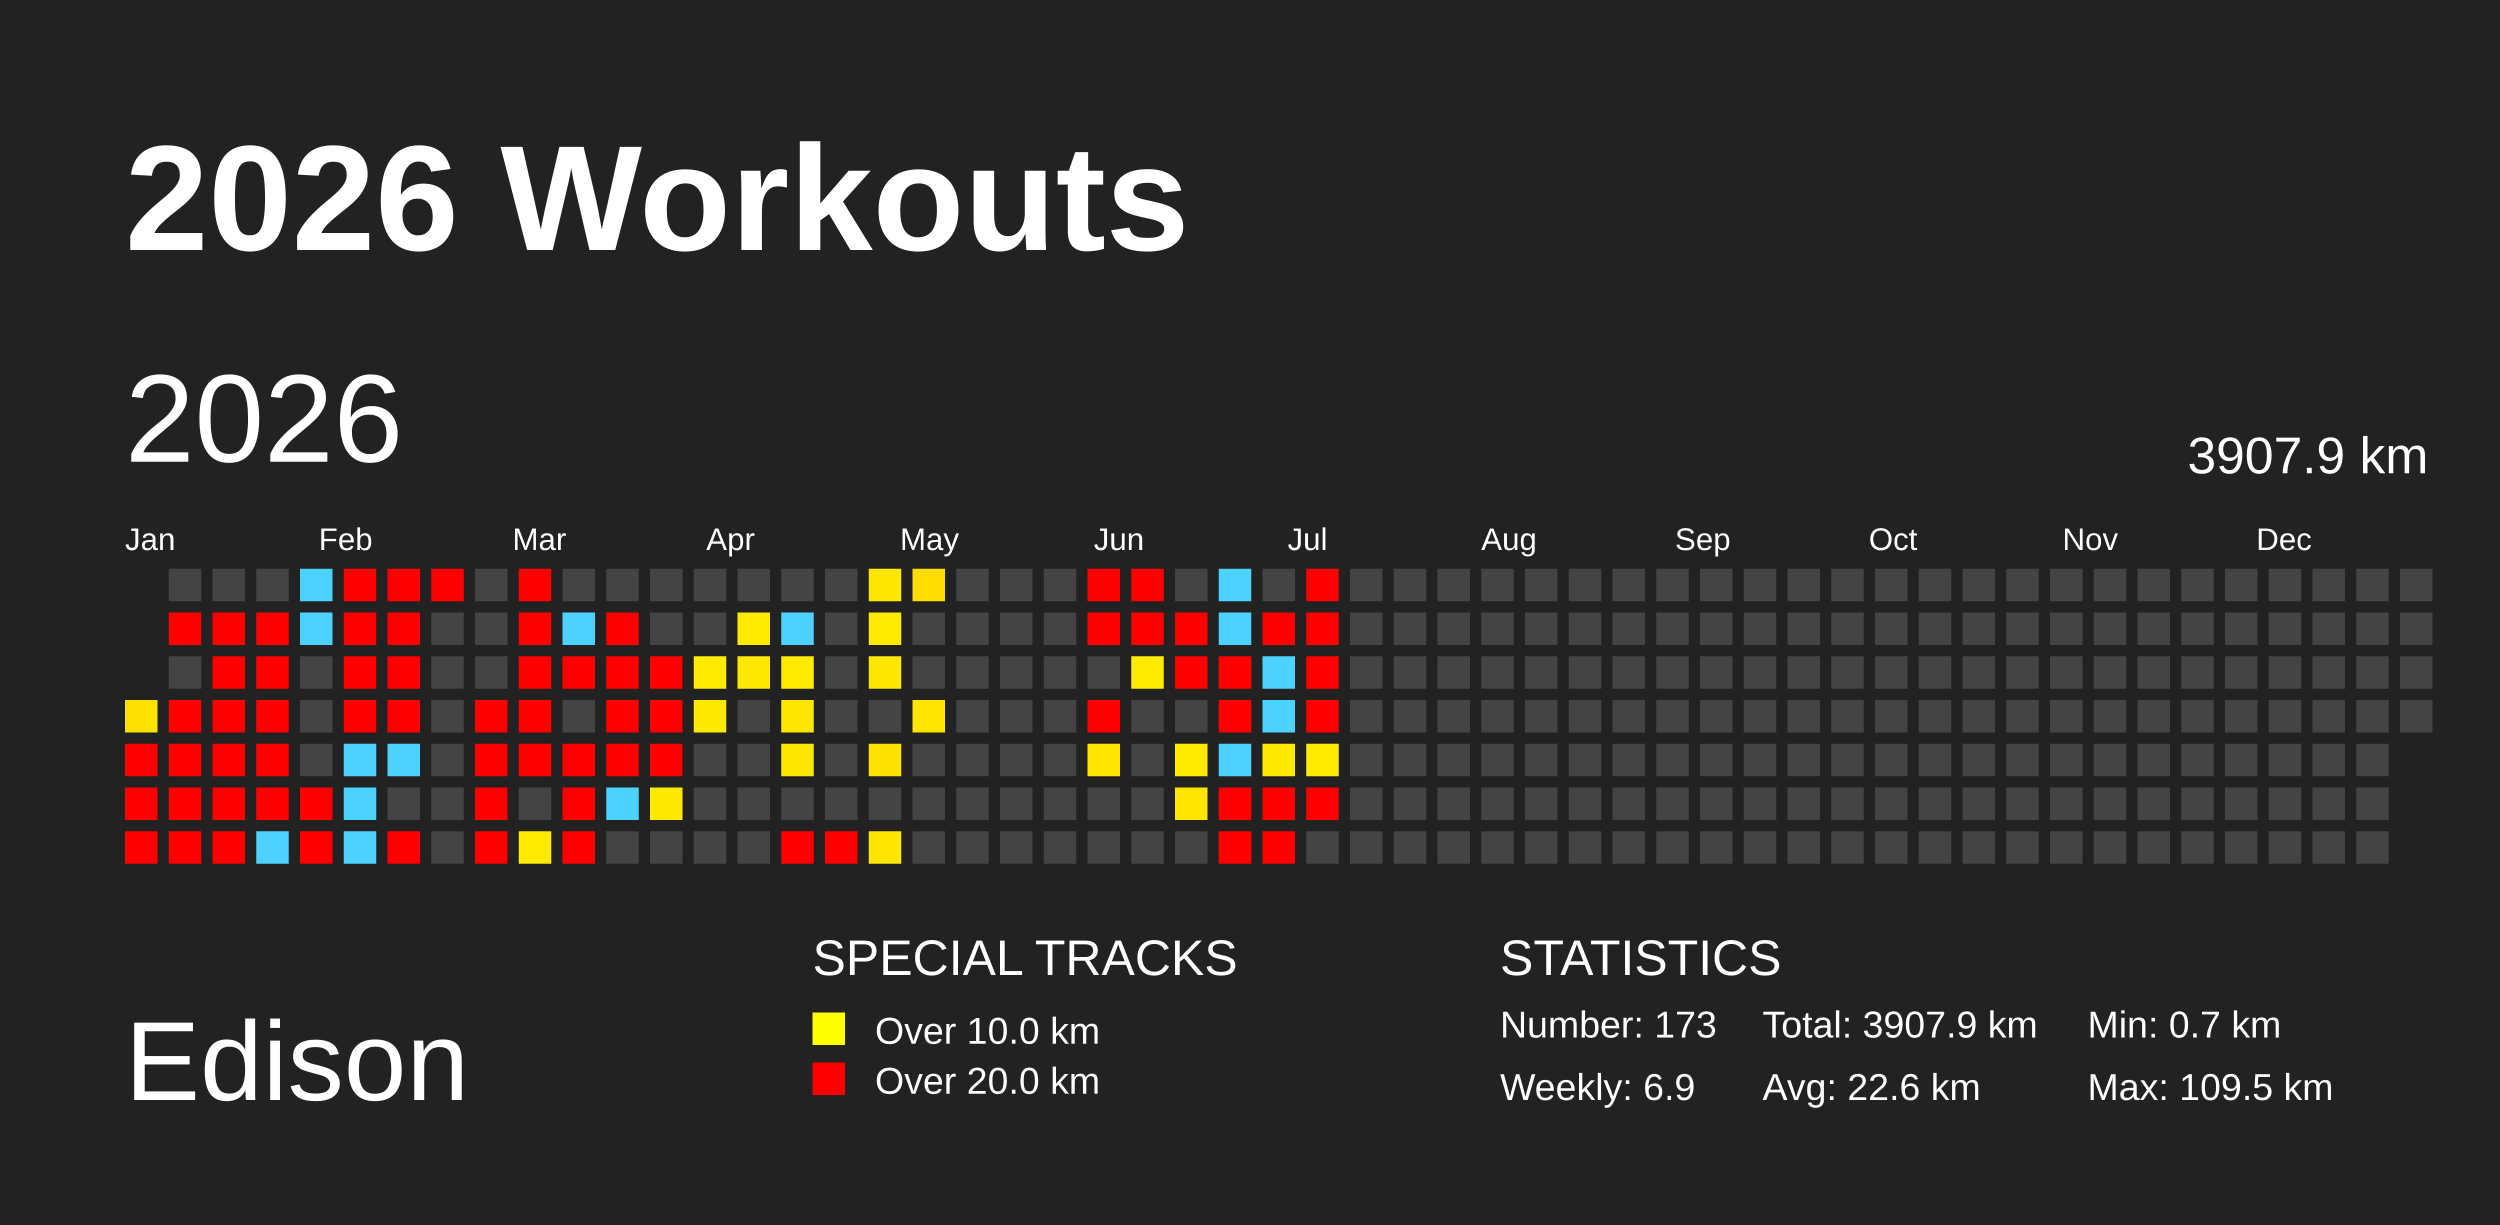
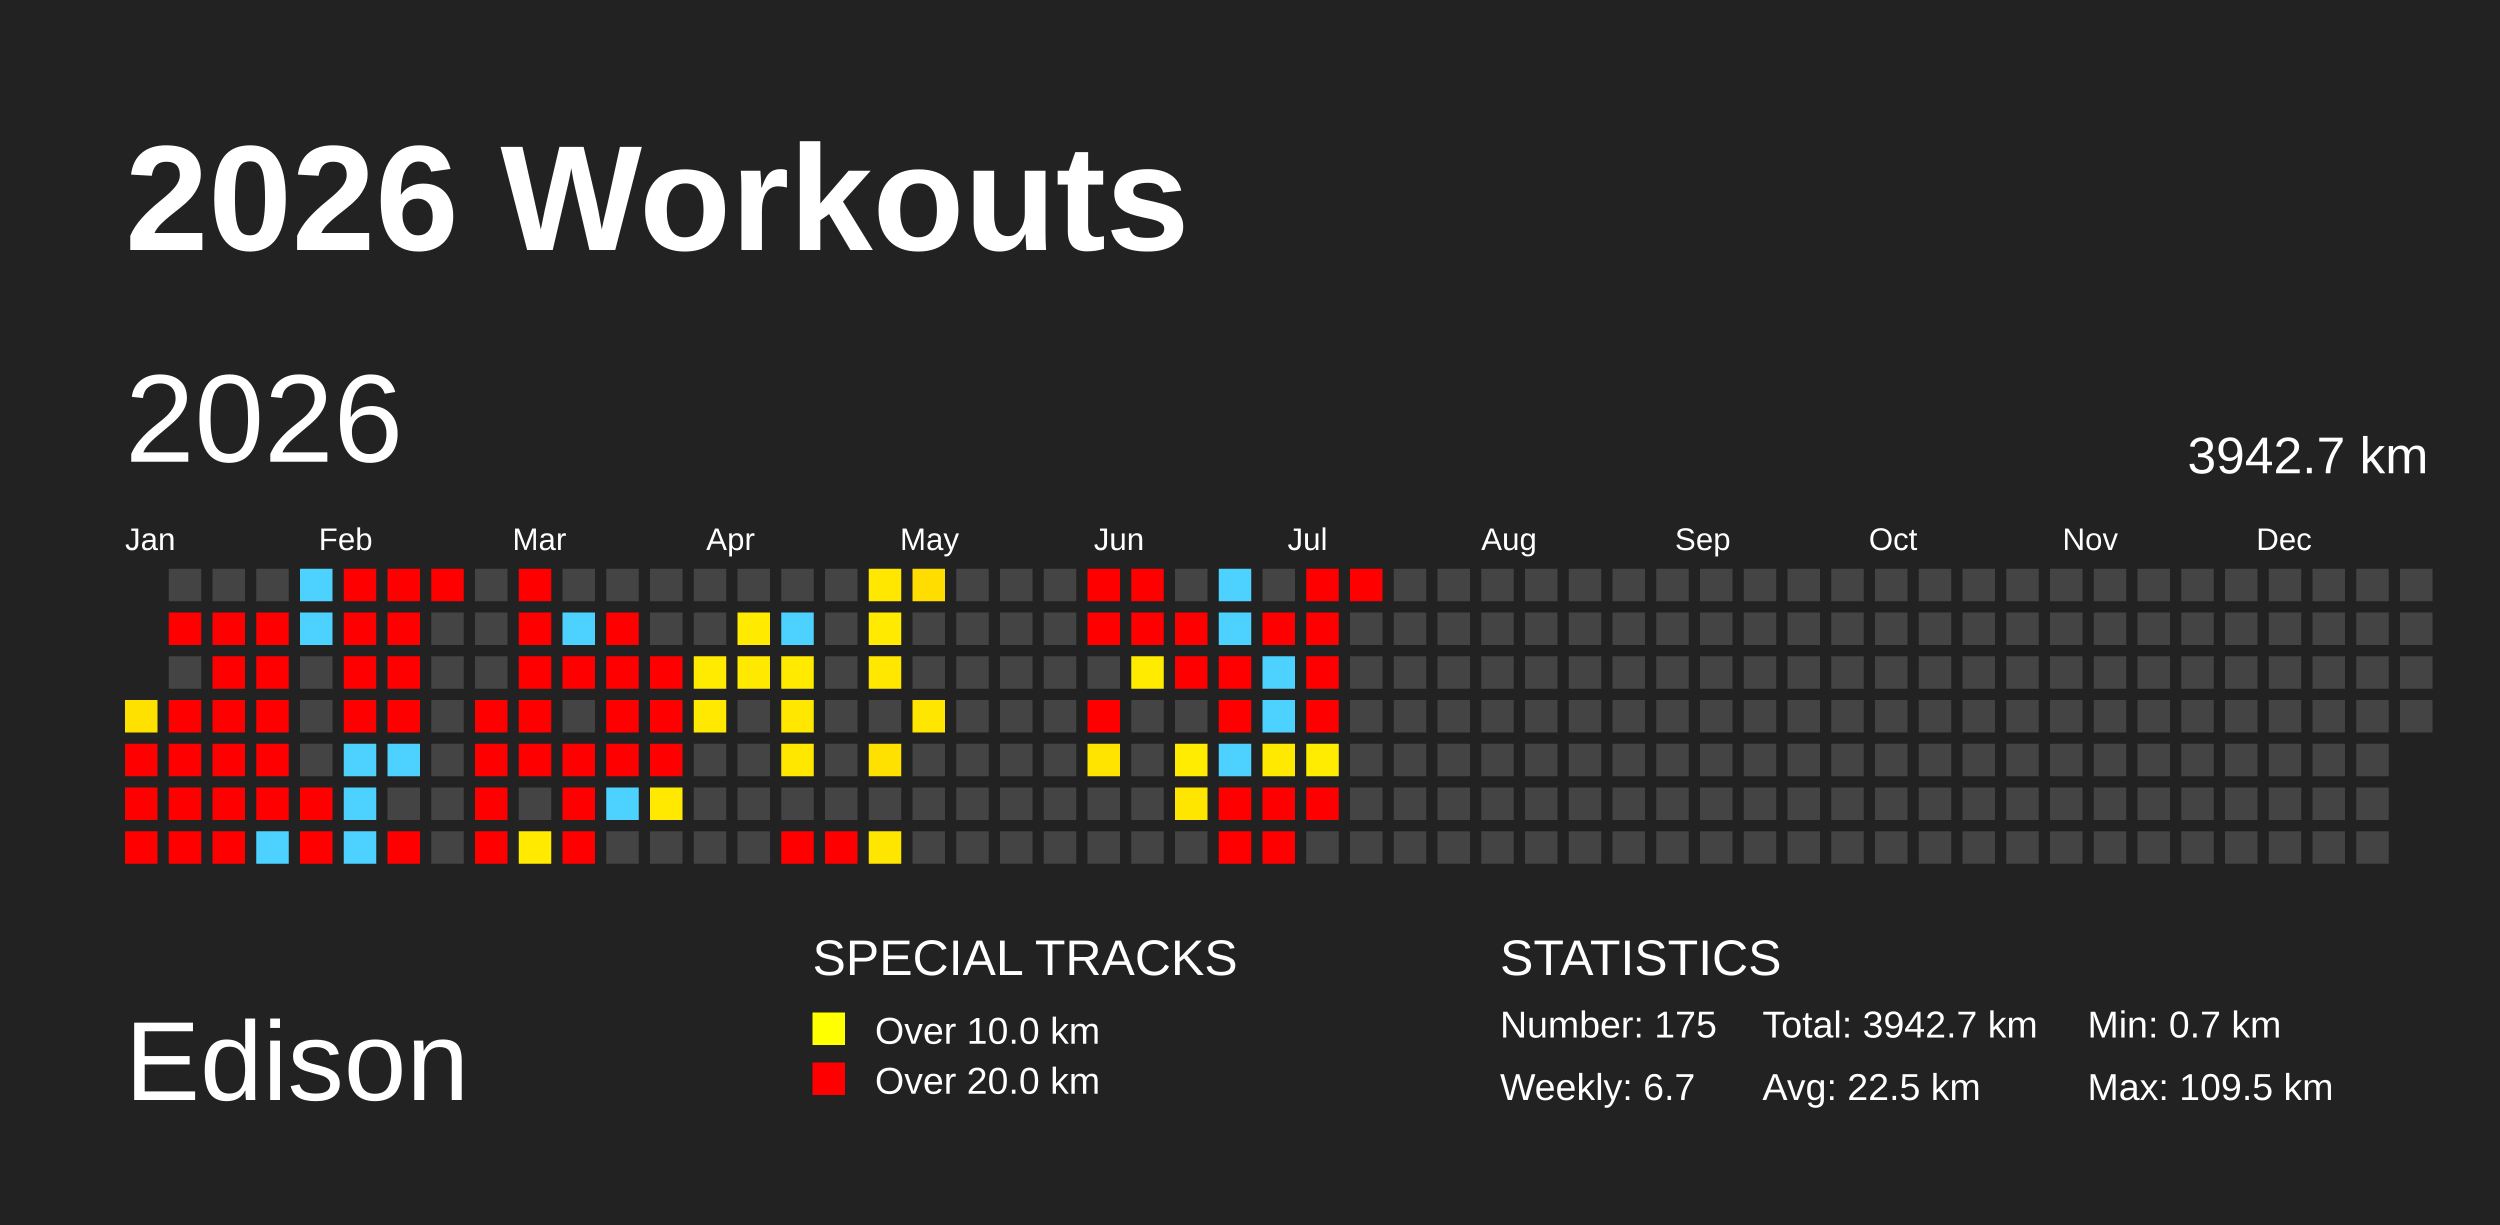
<svg xmlns="http://www.w3.org/2000/svg" baseProfile="full" height="98mm" version="1.1" viewBox="0,0,200,98" width="200mm">
  <defs />
  <rect fill="#222222" height="98" width="200" x="0" y="0" />
  <text fill="#FFFFFF" style="font-size:12px; font-family:Arial; font-weight:bold;" x="10" y="20">2026 Workouts</text>
  <text fill="#FFFFFF" style="font-size:9px; font-family:Arial" x="10" y="88">Edison</text>
  <text fill="#FFFFFF" style="font-size:4px; font-family:Arial" x="65" y="78">SPECIAL TRACKS</text>
  <rect fill="yellow" height="2.6" width="2.6" x="65" y="81" />
  <text fill="#FFFFFF" style="font-size:3px; font-family:Arial" x="70" y="83.5">Over 10.0 km</text>
  <rect fill="red" height="2.6" width="2.6" x="65" y="85" />
  <text fill="#FFFFFF" style="font-size:3px; font-family:Arial" x="70" y="87.5">Over 20.0 km</text>
  <text fill="#FFFFFF" style="font-size:4px; font-family:Arial" x="120" y="78">STATISTICS</text>
-   <text fill="#FFFFFF" style="font-size:3px; font-family:Arial" x="120" y="83">Number: 173</text>
-   <text fill="#FFFFFF" style="font-size:3px; font-family:Arial" x="120" y="88">Weekly: 6.9</text>
-   <text fill="#FFFFFF" style="font-size:3px; font-family:Arial" x="141" y="83">Total: 3907.9 km</text>
-   <text fill="#FFFFFF" style="font-size:3px; font-family:Arial" x="141" y="88">Avg: 22.6 km</text>
+   <text fill="#FFFFFF" style="font-size:3px; font-family:Arial" x="120" y="83">Number: 175</text>
+   <text fill="#FFFFFF" style="font-size:3px; font-family:Arial" x="120" y="88">Weekly: 6.7</text>
+   <text fill="#FFFFFF" style="font-size:3px; font-family:Arial" x="141" y="83">Total: 3942.7 km</text>
+   <text fill="#FFFFFF" style="font-size:3px; font-family:Arial" x="141" y="88">Avg: 22.5 km</text>
  <text fill="#FFFFFF" style="font-size:3px; font-family:Arial" x="167" y="83">Min: 0.7 km</text>
  <text fill="#FFFFFF" style="font-size:3px; font-family:Arial" x="167" y="88">Max: 109.5 km</text>
  <text dominant-baseline="hanging" fill="#FFFFFF" style="font-size:10.0px; font-family:Arial;" x="10" y="30">2026</text>
-   <text dominant-baseline="hanging" fill="#FFFFFF" style="font-size:4.125px; font-family:Arial;" x="175" y="35">3907.9 km</text>
+   <text dominant-baseline="hanging" fill="#FFFFFF" style="font-size:4.125px; font-family:Arial;" x="175" y="35">3942.7 km</text>
  <text fill="#FFFFFF" style="font-size:2.5px; font-family:Arial" x="10.0" y="44">Jan</text>
  <text fill="#FFFFFF" style="font-size:2.5px; font-family:Arial" x="25.5" y="44">Feb</text>
  <text fill="#FFFFFF" style="font-size:2.5px; font-family:Arial" x="41.0" y="44">Mar</text>
  <text fill="#FFFFFF" style="font-size:2.5px; font-family:Arial" x="56.5" y="44">Apr</text>
  <text fill="#FFFFFF" style="font-size:2.5px; font-family:Arial" x="72.0" y="44">May</text>
  <text fill="#FFFFFF" style="font-size:2.5px; font-family:Arial" x="87.5" y="44">Jun</text>
  <text fill="#FFFFFF" style="font-size:2.5px; font-family:Arial" x="103.0" y="44">Jul</text>
  <text fill="#FFFFFF" style="font-size:2.5px; font-family:Arial" x="118.5" y="44">Aug</text>
  <text fill="#FFFFFF" style="font-size:2.5px; font-family:Arial" x="134.0" y="44">Sep</text>
  <text fill="#FFFFFF" style="font-size:2.5px; font-family:Arial" x="149.5" y="44">Oct</text>
  <text fill="#FFFFFF" style="font-size:2.5px; font-family:Arial" x="165.0" y="44">Nov</text>
  <text fill="#FFFFFF" style="font-size:2.5px; font-family:Arial" x="180.5" y="44">Dec</text>
  <rect fill="#ffe100" height="2.6" width="2.6" x="10.0" y="56.0" />
  <rect fill="red" height="2.6" width="2.6" x="10.0" y="59.5" />
  <rect fill="red" height="2.6" width="2.6" x="10.0" y="63.0" />
  <rect fill="red" height="2.6" width="2.6" x="10.0" y="66.5" />
  <rect fill="#444444" height="2.6" width="2.6" x="13.5" y="45.5" />
  <rect fill="red" height="2.6" width="2.6" x="13.5" y="49.0" />
  <rect fill="#444444" height="2.6" width="2.6" x="13.5" y="52.5" />
  <rect fill="red" height="2.6" width="2.6" x="13.5" y="56.0" />
  <rect fill="red" height="2.6" width="2.6" x="13.5" y="59.5" />
  <rect fill="red" height="2.6" width="2.6" x="13.5" y="63.0" />
  <rect fill="red" height="2.6" width="2.6" x="13.5" y="66.5" />
  <rect fill="#444444" height="2.6" width="2.6" x="17.0" y="45.5" />
  <rect fill="red" height="2.6" width="2.6" x="17.0" y="49.0" />
  <rect fill="red" height="2.6" width="2.6" x="17.0" y="52.5" />
  <rect fill="red" height="2.6" width="2.6" x="17.0" y="56.0" />
  <rect fill="red" height="2.6" width="2.6" x="17.0" y="59.5" />
  <rect fill="red" height="2.6" width="2.6" x="17.0" y="63.0" />
  <rect fill="red" height="2.6" width="2.6" x="17.0" y="66.5" />
  <rect fill="#444444" height="2.6" width="2.6" x="20.5" y="45.5" />
  <rect fill="red" height="2.6" width="2.6" x="20.5" y="49.0" />
  <rect fill="red" height="2.6" width="2.6" x="20.5" y="52.5" />
  <rect fill="red" height="2.6" width="2.6" x="20.5" y="56.0" />
  <rect fill="red" height="2.6" width="2.6" x="20.5" y="59.5" />
  <rect fill="red" height="2.6" width="2.6" x="20.5" y="63.0" />
  <rect fill="#4dd2ff" height="2.6" width="2.6" x="20.5" y="66.5" />
  <rect fill="#4dd2ff" height="2.6" width="2.6" x="24.0" y="45.5" />
  <rect fill="#4dd2ff" height="2.6" width="2.6" x="24.0" y="49.0" />
  <rect fill="#444444" height="2.6" width="2.6" x="24.0" y="52.5" />
  <rect fill="#444444" height="2.6" width="2.6" x="24.0" y="56.0" />
  <rect fill="#444444" height="2.6" width="2.6" x="24.0" y="59.5" />
  <rect fill="red" height="2.6" width="2.6" x="24.0" y="63.0" />
  <rect fill="red" height="2.6" width="2.6" x="24.0" y="66.5" />
  <rect fill="red" height="2.6" width="2.6" x="27.5" y="45.5" />
  <rect fill="red" height="2.6" width="2.6" x="27.5" y="49.0" />
  <rect fill="red" height="2.6" width="2.6" x="27.5" y="52.5" />
  <rect fill="red" height="2.6" width="2.6" x="27.5" y="56.0" />
  <rect fill="#4dd2ff" height="2.6" width="2.6" x="27.5" y="59.5" />
  <rect fill="#4dd2ff" height="2.6" width="2.6" x="27.5" y="63.0" />
  <rect fill="#4dd2ff" height="2.6" width="2.6" x="27.5" y="66.5" />
  <rect fill="red" height="2.6" width="2.6" x="31.0" y="45.5" />
  <rect fill="red" height="2.6" width="2.6" x="31.0" y="49.0" />
  <rect fill="red" height="2.6" width="2.6" x="31.0" y="52.5" />
  <rect fill="red" height="2.6" width="2.6" x="31.0" y="56.0" />
  <rect fill="#4dd2ff" height="2.6" width="2.6" x="31.0" y="59.5" />
  <rect fill="#444444" height="2.6" width="2.6" x="31.0" y="63.0" />
  <rect fill="red" height="2.6" width="2.6" x="31.0" y="66.5" />
  <rect fill="red" height="2.6" width="2.6" x="34.5" y="45.5" />
  <rect fill="#444444" height="2.6" width="2.6" x="34.5" y="49.0" />
  <rect fill="#444444" height="2.6" width="2.6" x="34.5" y="52.5" />
  <rect fill="#444444" height="2.6" width="2.6" x="34.5" y="56.0" />
  <rect fill="#444444" height="2.6" width="2.6" x="34.5" y="59.5" />
  <rect fill="#444444" height="2.6" width="2.6" x="34.5" y="63.0" />
  <rect fill="#444444" height="2.6" width="2.6" x="34.5" y="66.5" />
  <rect fill="#444444" height="2.6" width="2.6" x="38.0" y="45.5" />
  <rect fill="#444444" height="2.6" width="2.6" x="38.0" y="49.0" />
  <rect fill="#444444" height="2.6" width="2.6" x="38.0" y="52.5" />
  <rect fill="red" height="2.6" width="2.6" x="38.0" y="56.0" />
  <rect fill="red" height="2.6" width="2.6" x="38.0" y="59.5" />
  <rect fill="red" height="2.6" width="2.6" x="38.0" y="63.0" />
  <rect fill="red" height="2.6" width="2.6" x="38.0" y="66.5" />
  <rect fill="red" height="2.6" width="2.6" x="41.5" y="45.5" />
  <rect fill="red" height="2.6" width="2.6" x="41.5" y="49.0" />
  <rect fill="red" height="2.6" width="2.6" x="41.5" y="52.5" />
  <rect fill="red" height="2.6" width="2.6" x="41.5" y="56.0" />
  <rect fill="red" height="2.6" width="2.6" x="41.5" y="59.5" />
  <rect fill="#444444" height="2.6" width="2.6" x="41.5" y="63.0" />
  <rect fill="#ffea00" height="2.6" width="2.6" x="41.5" y="66.5" />
  <rect fill="#444444" height="2.6" width="2.6" x="45.0" y="45.5" />
  <rect fill="#4dd2ff" height="2.6" width="2.6" x="45.0" y="49.0" />
  <rect fill="red" height="2.6" width="2.6" x="45.0" y="52.5" />
  <rect fill="#444444" height="2.6" width="2.6" x="45.0" y="56.0" />
  <rect fill="red" height="2.6" width="2.6" x="45.0" y="59.5" />
  <rect fill="red" height="2.6" width="2.6" x="45.0" y="63.0" />
  <rect fill="red" height="2.6" width="2.6" x="45.0" y="66.5" />
  <rect fill="#444444" height="2.6" width="2.6" x="48.5" y="45.5" />
  <rect fill="red" height="2.6" width="2.6" x="48.5" y="49.0" />
  <rect fill="red" height="2.6" width="2.6" x="48.5" y="52.5" />
  <rect fill="red" height="2.6" width="2.6" x="48.5" y="56.0" />
  <rect fill="red" height="2.6" width="2.6" x="48.5" y="59.5" />
  <rect fill="#4dd2ff" height="2.6" width="2.6" x="48.5" y="63.0" />
  <rect fill="#444444" height="2.6" width="2.6" x="48.5" y="66.5" />
  <rect fill="#444444" height="2.6" width="2.6" x="52.0" y="45.5" />
  <rect fill="#444444" height="2.6" width="2.6" x="52.0" y="49.0" />
  <rect fill="red" height="2.6" width="2.6" x="52.0" y="52.5" />
  <rect fill="red" height="2.6" width="2.6" x="52.0" y="56.0" />
  <rect fill="red" height="2.6" width="2.6" x="52.0" y="59.5" />
  <rect fill="#ffe900" height="2.6" width="2.6" x="52.0" y="63.0" />
  <rect fill="#444444" height="2.6" width="2.6" x="52.0" y="66.5" />
  <rect fill="#444444" height="2.6" width="2.6" x="55.5" y="45.5" />
  <rect fill="#444444" height="2.6" width="2.6" x="55.5" y="49.0" />
  <rect fill="#ffeb00" height="2.6" width="2.6" x="55.5" y="52.5" />
  <rect fill="#ffe900" height="2.6" width="2.6" x="55.5" y="56.0" />
  <rect fill="#444444" height="2.6" width="2.6" x="55.5" y="59.5" />
  <rect fill="#444444" height="2.6" width="2.6" x="55.5" y="63.0" />
  <rect fill="#444444" height="2.6" width="2.6" x="55.5" y="66.5" />
  <rect fill="#444444" height="2.6" width="2.6" x="59.0" y="45.5" />
  <rect fill="#ffea00" height="2.6" width="2.6" x="59.0" y="49.0" />
  <rect fill="#ffe900" height="2.6" width="2.6" x="59.0" y="52.5" />
  <rect fill="#444444" height="2.6" width="2.6" x="59.0" y="56.0" />
  <rect fill="#444444" height="2.6" width="2.6" x="59.0" y="59.5" />
  <rect fill="#444444" height="2.6" width="2.6" x="59.0" y="63.0" />
  <rect fill="#444444" height="2.6" width="2.6" x="59.0" y="66.5" />
  <rect fill="#444444" height="2.6" width="2.6" x="62.5" y="45.5" />
  <rect fill="#4dd2ff" height="2.6" width="2.6" x="62.5" y="49.0" />
  <rect fill="#ffea00" height="2.6" width="2.6" x="62.5" y="52.5" />
  <rect fill="#ffe700" height="2.6" width="2.6" x="62.5" y="56.0" />
  <rect fill="#ffe700" height="2.6" width="2.6" x="62.5" y="59.5" />
  <rect fill="#444444" height="2.6" width="2.6" x="62.5" y="63.0" />
  <rect fill="red" height="2.6" width="2.6" x="62.5" y="66.5" />
  <rect fill="#444444" height="2.6" width="2.6" x="66.0" y="45.5" />
  <rect fill="#444444" height="2.6" width="2.6" x="66.0" y="49.0" />
  <rect fill="#444444" height="2.6" width="2.6" x="66.0" y="52.5" />
  <rect fill="#444444" height="2.6" width="2.6" x="66.0" y="56.0" />
  <rect fill="#444444" height="2.6" width="2.6" x="66.0" y="59.5" />
  <rect fill="#444444" height="2.6" width="2.6" x="66.0" y="63.0" />
  <rect fill="red" height="2.6" width="2.6" x="66.0" y="66.5" />
  <rect fill="#ffe700" height="2.6" width="2.6" x="69.5" y="45.5" />
  <rect fill="#ffea00" height="2.6" width="2.6" x="69.5" y="49.0" />
  <rect fill="#ffe700" height="2.6" width="2.6" x="69.5" y="52.5" />
  <rect fill="#444444" height="2.6" width="2.6" x="69.5" y="56.0" />
  <rect fill="#ffe100" height="2.6" width="2.6" x="69.5" y="59.5" />
  <rect fill="#444444" height="2.6" width="2.6" x="69.5" y="63.0" />
  <rect fill="#ffe600" height="2.6" width="2.6" x="69.5" y="66.5" />
  <rect fill="#ffdd00" height="2.6" width="2.6" x="73.0" y="45.5" />
  <rect fill="#444444" height="2.6" width="2.6" x="73.0" y="49.0" />
  <rect fill="#444444" height="2.6" width="2.6" x="73.0" y="52.5" />
  <rect fill="#ffe600" height="2.6" width="2.6" x="73.0" y="56.0" />
  <rect fill="#444444" height="2.6" width="2.6" x="73.0" y="59.5" />
  <rect fill="#444444" height="2.6" width="2.6" x="73.0" y="63.0" />
  <rect fill="#444444" height="2.6" width="2.6" x="73.0" y="66.5" />
  <rect fill="#444444" height="2.6" width="2.6" x="76.5" y="45.5" />
  <rect fill="#444444" height="2.6" width="2.6" x="76.5" y="49.0" />
  <rect fill="#444444" height="2.6" width="2.6" x="76.5" y="52.5" />
  <rect fill="#444444" height="2.6" width="2.6" x="76.5" y="56.0" />
  <rect fill="#444444" height="2.6" width="2.6" x="76.5" y="59.5" />
  <rect fill="#444444" height="2.6" width="2.6" x="76.5" y="63.0" />
  <rect fill="#444444" height="2.6" width="2.6" x="76.5" y="66.5" />
  <rect fill="#444444" height="2.6" width="2.6" x="80.0" y="45.5" />
  <rect fill="#444444" height="2.6" width="2.6" x="80.0" y="49.0" />
  <rect fill="#444444" height="2.6" width="2.6" x="80.0" y="52.5" />
  <rect fill="#444444" height="2.6" width="2.6" x="80.0" y="56.0" />
  <rect fill="#444444" height="2.6" width="2.6" x="80.0" y="59.5" />
  <rect fill="#444444" height="2.6" width="2.6" x="80.0" y="63.0" />
  <rect fill="#444444" height="2.6" width="2.6" x="80.0" y="66.5" />
  <rect fill="#444444" height="2.6" width="2.6" x="83.5" y="45.5" />
  <rect fill="#444444" height="2.6" width="2.6" x="83.5" y="49.0" />
  <rect fill="#444444" height="2.6" width="2.6" x="83.5" y="52.5" />
  <rect fill="#444444" height="2.6" width="2.6" x="83.5" y="56.0" />
  <rect fill="#444444" height="2.6" width="2.6" x="83.5" y="59.5" />
  <rect fill="#444444" height="2.6" width="2.6" x="83.5" y="63.0" />
  <rect fill="#444444" height="2.6" width="2.6" x="83.5" y="66.5" />
  <rect fill="red" height="2.6" width="2.6" x="87.0" y="45.5" />
  <rect fill="red" height="2.6" width="2.6" x="87.0" y="49.0" />
  <rect fill="#444444" height="2.6" width="2.6" x="87.0" y="52.5" />
  <rect fill="red" height="2.6" width="2.6" x="87.0" y="56.0" />
  <rect fill="#ffe400" height="2.6" width="2.6" x="87.0" y="59.5" />
  <rect fill="#444444" height="2.6" width="2.6" x="87.0" y="63.0" />
  <rect fill="#444444" height="2.6" width="2.6" x="87.0" y="66.5" />
  <rect fill="red" height="2.6" width="2.6" x="90.5" y="45.5" />
  <rect fill="red" height="2.6" width="2.6" x="90.5" y="49.0" />
  <rect fill="#ffeb00" height="2.6" width="2.6" x="90.5" y="52.5" />
  <rect fill="#444444" height="2.6" width="2.6" x="90.5" y="56.0" />
  <rect fill="#444444" height="2.6" width="2.6" x="90.5" y="59.5" />
  <rect fill="#444444" height="2.6" width="2.6" x="90.5" y="63.0" />
  <rect fill="#444444" height="2.6" width="2.6" x="90.5" y="66.5" />
  <rect fill="#444444" height="2.6" width="2.6" x="94.0" y="45.5" />
  <rect fill="red" height="2.6" width="2.6" x="94.0" y="49.0" />
  <rect fill="red" height="2.6" width="2.6" x="94.0" y="52.5" />
  <rect fill="#444444" height="2.6" width="2.6" x="94.0" y="56.0" />
  <rect fill="#ffec00" height="2.6" width="2.6" x="94.0" y="59.5" />
  <rect fill="#ffe600" height="2.6" width="2.6" x="94.0" y="63.0" />
  <rect fill="#444444" height="2.6" width="2.6" x="94.0" y="66.5" />
  <rect fill="#4dd2ff" height="2.6" width="2.6" x="97.5" y="45.5" />
  <rect fill="#4dd2ff" height="2.6" width="2.6" x="97.5" y="49.0" />
  <rect fill="red" height="2.6" width="2.6" x="97.5" y="52.5" />
  <rect fill="red" height="2.6" width="2.6" x="97.5" y="56.0" />
  <rect fill="#4dd2ff" height="2.6" width="2.6" x="97.5" y="59.5" />
  <rect fill="red" height="2.6" width="2.6" x="97.5" y="63.0" />
  <rect fill="red" height="2.6" width="2.6" x="97.5" y="66.5" />
  <rect fill="#444444" height="2.6" width="2.6" x="101.0" y="45.5" />
  <rect fill="red" height="2.6" width="2.6" x="101.0" y="49.0" />
  <rect fill="#4dd2ff" height="2.6" width="2.6" x="101.0" y="52.5" />
  <rect fill="#4dd2ff" height="2.6" width="2.6" x="101.0" y="56.0" />
  <rect fill="#ffe900" height="2.6" width="2.6" x="101.0" y="59.5" />
  <rect fill="red" height="2.6" width="2.6" x="101.0" y="63.0" />
  <rect fill="red" height="2.6" width="2.6" x="101.0" y="66.5" />
  <rect fill="red" height="2.6" width="2.6" x="104.5" y="45.5" />
  <rect fill="red" height="2.6" width="2.6" x="104.5" y="49.0" />
  <rect fill="red" height="2.6" width="2.6" x="104.5" y="52.5" />
  <rect fill="red" height="2.6" width="2.6" x="104.5" y="56.0" />
  <rect fill="#ffec00" height="2.6" width="2.6" x="104.5" y="59.5" />
  <rect fill="red" height="2.6" width="2.6" x="104.5" y="63.0" />
  <rect fill="#444444" height="2.6" width="2.6" x="104.5" y="66.5" />
-   <rect fill="#444444" height="2.6" width="2.6" x="108.0" y="45.5" />
+   <rect fill="red" height="2.6" width="2.6" x="108.0" y="45.5" />
  <rect fill="#444444" height="2.6" width="2.6" x="108.0" y="49.0" />
  <rect fill="#444444" height="2.6" width="2.6" x="108.0" y="52.5" />
  <rect fill="#444444" height="2.6" width="2.6" x="108.0" y="56.0" />
  <rect fill="#444444" height="2.6" width="2.6" x="108.0" y="59.5" />
  <rect fill="#444444" height="2.6" width="2.6" x="108.0" y="63.0" />
  <rect fill="#444444" height="2.6" width="2.6" x="108.0" y="66.5" />
  <rect fill="#444444" height="2.6" width="2.6" x="111.5" y="45.5" />
  <rect fill="#444444" height="2.6" width="2.6" x="111.5" y="49.0" />
  <rect fill="#444444" height="2.6" width="2.6" x="111.5" y="52.5" />
  <rect fill="#444444" height="2.6" width="2.6" x="111.5" y="56.0" />
  <rect fill="#444444" height="2.6" width="2.6" x="111.5" y="59.5" />
  <rect fill="#444444" height="2.6" width="2.6" x="111.5" y="63.0" />
  <rect fill="#444444" height="2.6" width="2.6" x="111.5" y="66.5" />
  <rect fill="#444444" height="2.6" width="2.6" x="115.0" y="45.5" />
  <rect fill="#444444" height="2.6" width="2.6" x="115.0" y="49.0" />
  <rect fill="#444444" height="2.6" width="2.6" x="115.0" y="52.5" />
  <rect fill="#444444" height="2.6" width="2.6" x="115.0" y="56.0" />
  <rect fill="#444444" height="2.6" width="2.6" x="115.0" y="59.5" />
  <rect fill="#444444" height="2.6" width="2.6" x="115.0" y="63.0" />
  <rect fill="#444444" height="2.6" width="2.6" x="115.0" y="66.5" />
  <rect fill="#444444" height="2.6" width="2.6" x="118.5" y="45.5" />
  <rect fill="#444444" height="2.6" width="2.6" x="118.5" y="49.0" />
  <rect fill="#444444" height="2.6" width="2.6" x="118.5" y="52.5" />
  <rect fill="#444444" height="2.6" width="2.6" x="118.5" y="56.0" />
  <rect fill="#444444" height="2.6" width="2.6" x="118.5" y="59.5" />
  <rect fill="#444444" height="2.6" width="2.6" x="118.5" y="63.0" />
  <rect fill="#444444" height="2.6" width="2.6" x="118.5" y="66.5" />
  <rect fill="#444444" height="2.6" width="2.6" x="122.0" y="45.5" />
  <rect fill="#444444" height="2.6" width="2.6" x="122.0" y="49.0" />
  <rect fill="#444444" height="2.6" width="2.6" x="122.0" y="52.5" />
  <rect fill="#444444" height="2.6" width="2.6" x="122.0" y="56.0" />
  <rect fill="#444444" height="2.6" width="2.6" x="122.0" y="59.5" />
  <rect fill="#444444" height="2.6" width="2.6" x="122.0" y="63.0" />
  <rect fill="#444444" height="2.6" width="2.6" x="122.0" y="66.5" />
  <rect fill="#444444" height="2.6" width="2.6" x="125.5" y="45.5" />
  <rect fill="#444444" height="2.6" width="2.6" x="125.5" y="49.0" />
  <rect fill="#444444" height="2.6" width="2.6" x="125.5" y="52.5" />
  <rect fill="#444444" height="2.6" width="2.6" x="125.5" y="56.0" />
  <rect fill="#444444" height="2.6" width="2.6" x="125.5" y="59.5" />
  <rect fill="#444444" height="2.6" width="2.6" x="125.5" y="63.0" />
  <rect fill="#444444" height="2.6" width="2.6" x="125.5" y="66.5" />
  <rect fill="#444444" height="2.6" width="2.6" x="129.0" y="45.5" />
  <rect fill="#444444" height="2.6" width="2.6" x="129.0" y="49.0" />
  <rect fill="#444444" height="2.6" width="2.6" x="129.0" y="52.5" />
  <rect fill="#444444" height="2.6" width="2.6" x="129.0" y="56.0" />
  <rect fill="#444444" height="2.6" width="2.6" x="129.0" y="59.5" />
  <rect fill="#444444" height="2.6" width="2.6" x="129.0" y="63.0" />
  <rect fill="#444444" height="2.6" width="2.6" x="129.0" y="66.5" />
  <rect fill="#444444" height="2.6" width="2.6" x="132.5" y="45.5" />
  <rect fill="#444444" height="2.6" width="2.6" x="132.5" y="49.0" />
  <rect fill="#444444" height="2.6" width="2.6" x="132.5" y="52.5" />
  <rect fill="#444444" height="2.6" width="2.6" x="132.5" y="56.0" />
  <rect fill="#444444" height="2.6" width="2.6" x="132.5" y="59.5" />
  <rect fill="#444444" height="2.6" width="2.6" x="132.5" y="63.0" />
  <rect fill="#444444" height="2.6" width="2.6" x="132.5" y="66.5" />
  <rect fill="#444444" height="2.6" width="2.6" x="136.0" y="45.5" />
  <rect fill="#444444" height="2.6" width="2.6" x="136.0" y="49.0" />
  <rect fill="#444444" height="2.6" width="2.6" x="136.0" y="52.5" />
  <rect fill="#444444" height="2.6" width="2.6" x="136.0" y="56.0" />
  <rect fill="#444444" height="2.6" width="2.6" x="136.0" y="59.5" />
  <rect fill="#444444" height="2.6" width="2.6" x="136.0" y="63.0" />
  <rect fill="#444444" height="2.6" width="2.6" x="136.0" y="66.5" />
  <rect fill="#444444" height="2.6" width="2.6" x="139.5" y="45.5" />
  <rect fill="#444444" height="2.6" width="2.6" x="139.5" y="49.0" />
  <rect fill="#444444" height="2.6" width="2.6" x="139.5" y="52.5" />
  <rect fill="#444444" height="2.6" width="2.6" x="139.5" y="56.0" />
  <rect fill="#444444" height="2.6" width="2.6" x="139.5" y="59.5" />
  <rect fill="#444444" height="2.6" width="2.6" x="139.5" y="63.0" />
  <rect fill="#444444" height="2.6" width="2.6" x="139.5" y="66.5" />
  <rect fill="#444444" height="2.6" width="2.6" x="143.0" y="45.5" />
  <rect fill="#444444" height="2.6" width="2.6" x="143.0" y="49.0" />
  <rect fill="#444444" height="2.6" width="2.6" x="143.0" y="52.5" />
  <rect fill="#444444" height="2.6" width="2.6" x="143.0" y="56.0" />
  <rect fill="#444444" height="2.6" width="2.6" x="143.0" y="59.5" />
  <rect fill="#444444" height="2.6" width="2.6" x="143.0" y="63.0" />
  <rect fill="#444444" height="2.6" width="2.6" x="143.0" y="66.5" />
  <rect fill="#444444" height="2.6" width="2.6" x="146.5" y="45.5" />
  <rect fill="#444444" height="2.6" width="2.6" x="146.5" y="49.0" />
  <rect fill="#444444" height="2.6" width="2.6" x="146.5" y="52.5" />
  <rect fill="#444444" height="2.6" width="2.6" x="146.5" y="56.0" />
  <rect fill="#444444" height="2.6" width="2.6" x="146.5" y="59.5" />
  <rect fill="#444444" height="2.6" width="2.6" x="146.5" y="63.0" />
  <rect fill="#444444" height="2.6" width="2.6" x="146.5" y="66.5" />
  <rect fill="#444444" height="2.6" width="2.6" x="150.0" y="45.5" />
  <rect fill="#444444" height="2.6" width="2.6" x="150.0" y="49.0" />
  <rect fill="#444444" height="2.6" width="2.6" x="150.0" y="52.5" />
  <rect fill="#444444" height="2.6" width="2.6" x="150.0" y="56.0" />
  <rect fill="#444444" height="2.6" width="2.6" x="150.0" y="59.5" />
  <rect fill="#444444" height="2.6" width="2.6" x="150.0" y="63.0" />
  <rect fill="#444444" height="2.6" width="2.6" x="150.0" y="66.5" />
  <rect fill="#444444" height="2.6" width="2.6" x="153.5" y="45.5" />
  <rect fill="#444444" height="2.6" width="2.6" x="153.5" y="49.0" />
  <rect fill="#444444" height="2.6" width="2.6" x="153.5" y="52.5" />
  <rect fill="#444444" height="2.6" width="2.6" x="153.5" y="56.0" />
  <rect fill="#444444" height="2.6" width="2.6" x="153.5" y="59.5" />
  <rect fill="#444444" height="2.6" width="2.6" x="153.5" y="63.0" />
  <rect fill="#444444" height="2.6" width="2.6" x="153.5" y="66.5" />
  <rect fill="#444444" height="2.6" width="2.6" x="157.0" y="45.5" />
  <rect fill="#444444" height="2.6" width="2.6" x="157.0" y="49.0" />
  <rect fill="#444444" height="2.6" width="2.6" x="157.0" y="52.5" />
  <rect fill="#444444" height="2.6" width="2.6" x="157.0" y="56.0" />
  <rect fill="#444444" height="2.6" width="2.6" x="157.0" y="59.5" />
  <rect fill="#444444" height="2.6" width="2.6" x="157.0" y="63.0" />
  <rect fill="#444444" height="2.6" width="2.6" x="157.0" y="66.5" />
  <rect fill="#444444" height="2.6" width="2.6" x="160.5" y="45.5" />
  <rect fill="#444444" height="2.6" width="2.6" x="160.5" y="49.0" />
  <rect fill="#444444" height="2.6" width="2.6" x="160.5" y="52.5" />
  <rect fill="#444444" height="2.6" width="2.6" x="160.5" y="56.0" />
  <rect fill="#444444" height="2.6" width="2.6" x="160.5" y="59.5" />
  <rect fill="#444444" height="2.6" width="2.6" x="160.5" y="63.0" />
  <rect fill="#444444" height="2.6" width="2.6" x="160.5" y="66.5" />
  <rect fill="#444444" height="2.6" width="2.6" x="164.0" y="45.5" />
  <rect fill="#444444" height="2.6" width="2.6" x="164.0" y="49.0" />
  <rect fill="#444444" height="2.6" width="2.6" x="164.0" y="52.5" />
  <rect fill="#444444" height="2.6" width="2.6" x="164.0" y="56.0" />
  <rect fill="#444444" height="2.6" width="2.6" x="164.0" y="59.5" />
  <rect fill="#444444" height="2.6" width="2.6" x="164.0" y="63.0" />
  <rect fill="#444444" height="2.6" width="2.6" x="164.0" y="66.5" />
  <rect fill="#444444" height="2.6" width="2.6" x="167.5" y="45.5" />
  <rect fill="#444444" height="2.6" width="2.6" x="167.5" y="49.0" />
  <rect fill="#444444" height="2.6" width="2.6" x="167.5" y="52.5" />
  <rect fill="#444444" height="2.6" width="2.6" x="167.5" y="56.0" />
  <rect fill="#444444" height="2.6" width="2.6" x="167.5" y="59.5" />
  <rect fill="#444444" height="2.6" width="2.6" x="167.5" y="63.0" />
  <rect fill="#444444" height="2.6" width="2.6" x="167.5" y="66.5" />
  <rect fill="#444444" height="2.6" width="2.6" x="171.0" y="45.5" />
  <rect fill="#444444" height="2.6" width="2.6" x="171.0" y="49.0" />
  <rect fill="#444444" height="2.6" width="2.6" x="171.0" y="52.5" />
  <rect fill="#444444" height="2.6" width="2.6" x="171.0" y="56.0" />
  <rect fill="#444444" height="2.6" width="2.6" x="171.0" y="59.5" />
  <rect fill="#444444" height="2.6" width="2.6" x="171.0" y="63.0" />
  <rect fill="#444444" height="2.6" width="2.6" x="171.0" y="66.5" />
  <rect fill="#444444" height="2.6" width="2.6" x="174.5" y="45.5" />
  <rect fill="#444444" height="2.6" width="2.6" x="174.5" y="49.0" />
  <rect fill="#444444" height="2.6" width="2.6" x="174.5" y="52.5" />
  <rect fill="#444444" height="2.6" width="2.6" x="174.5" y="56.0" />
  <rect fill="#444444" height="2.6" width="2.6" x="174.5" y="59.5" />
  <rect fill="#444444" height="2.6" width="2.6" x="174.5" y="63.0" />
  <rect fill="#444444" height="2.6" width="2.6" x="174.5" y="66.5" />
  <rect fill="#444444" height="2.6" width="2.6" x="178.0" y="45.5" />
  <rect fill="#444444" height="2.6" width="2.6" x="178.0" y="49.0" />
  <rect fill="#444444" height="2.6" width="2.6" x="178.0" y="52.5" />
  <rect fill="#444444" height="2.6" width="2.6" x="178.0" y="56.0" />
  <rect fill="#444444" height="2.6" width="2.6" x="178.0" y="59.5" />
  <rect fill="#444444" height="2.6" width="2.6" x="178.0" y="63.0" />
  <rect fill="#444444" height="2.6" width="2.6" x="178.0" y="66.5" />
  <rect fill="#444444" height="2.6" width="2.6" x="181.5" y="45.5" />
  <rect fill="#444444" height="2.6" width="2.6" x="181.5" y="49.0" />
  <rect fill="#444444" height="2.6" width="2.6" x="181.5" y="52.5" />
  <rect fill="#444444" height="2.6" width="2.6" x="181.5" y="56.0" />
  <rect fill="#444444" height="2.6" width="2.6" x="181.5" y="59.5" />
  <rect fill="#444444" height="2.6" width="2.6" x="181.5" y="63.0" />
  <rect fill="#444444" height="2.6" width="2.6" x="181.5" y="66.5" />
  <rect fill="#444444" height="2.6" width="2.6" x="185.0" y="45.5" />
  <rect fill="#444444" height="2.6" width="2.6" x="185.0" y="49.0" />
  <rect fill="#444444" height="2.6" width="2.6" x="185.0" y="52.5" />
  <rect fill="#444444" height="2.6" width="2.6" x="185.0" y="56.0" />
  <rect fill="#444444" height="2.6" width="2.6" x="185.0" y="59.5" />
  <rect fill="#444444" height="2.6" width="2.6" x="185.0" y="63.0" />
  <rect fill="#444444" height="2.6" width="2.6" x="185.0" y="66.5" />
  <rect fill="#444444" height="2.6" width="2.6" x="188.5" y="45.5" />
  <rect fill="#444444" height="2.6" width="2.6" x="188.5" y="49.0" />
  <rect fill="#444444" height="2.6" width="2.6" x="188.5" y="52.5" />
  <rect fill="#444444" height="2.6" width="2.6" x="188.5" y="56.0" />
  <rect fill="#444444" height="2.6" width="2.6" x="188.5" y="59.5" />
  <rect fill="#444444" height="2.6" width="2.6" x="188.5" y="63.0" />
  <rect fill="#444444" height="2.6" width="2.6" x="188.5" y="66.5" />
  <rect fill="#444444" height="2.6" width="2.6" x="192.0" y="45.5" />
  <rect fill="#444444" height="2.6" width="2.6" x="192.0" y="49.0" />
  <rect fill="#444444" height="2.6" width="2.6" x="192.0" y="52.5" />
  <rect fill="#444444" height="2.6" width="2.6" x="192.0" y="56.0" />
</svg>
